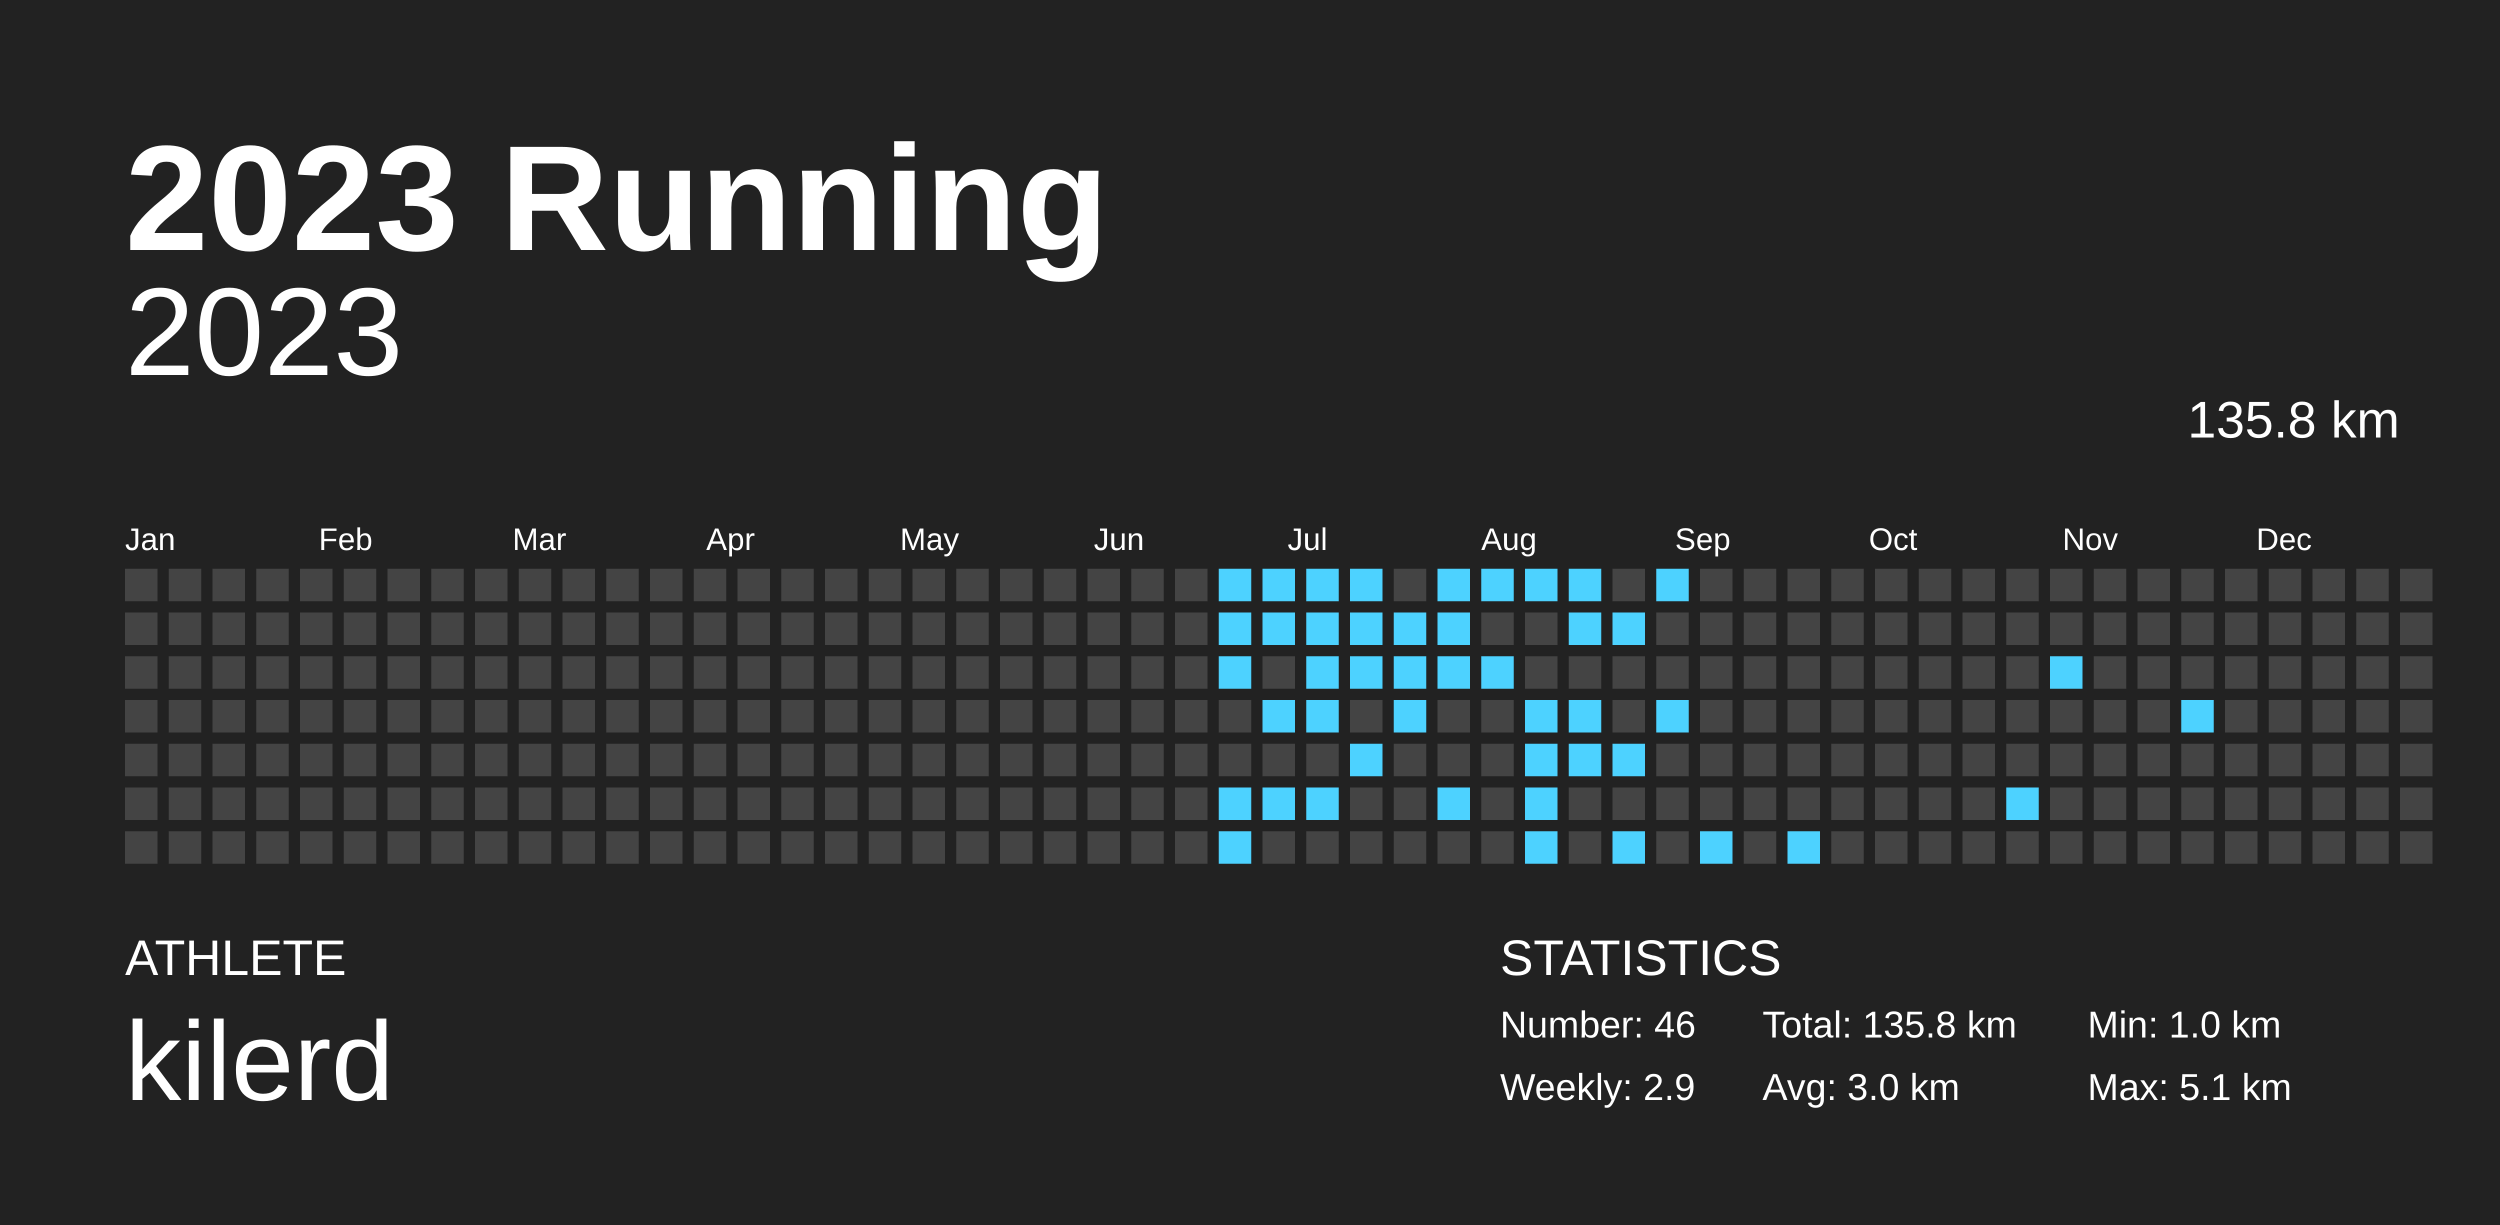
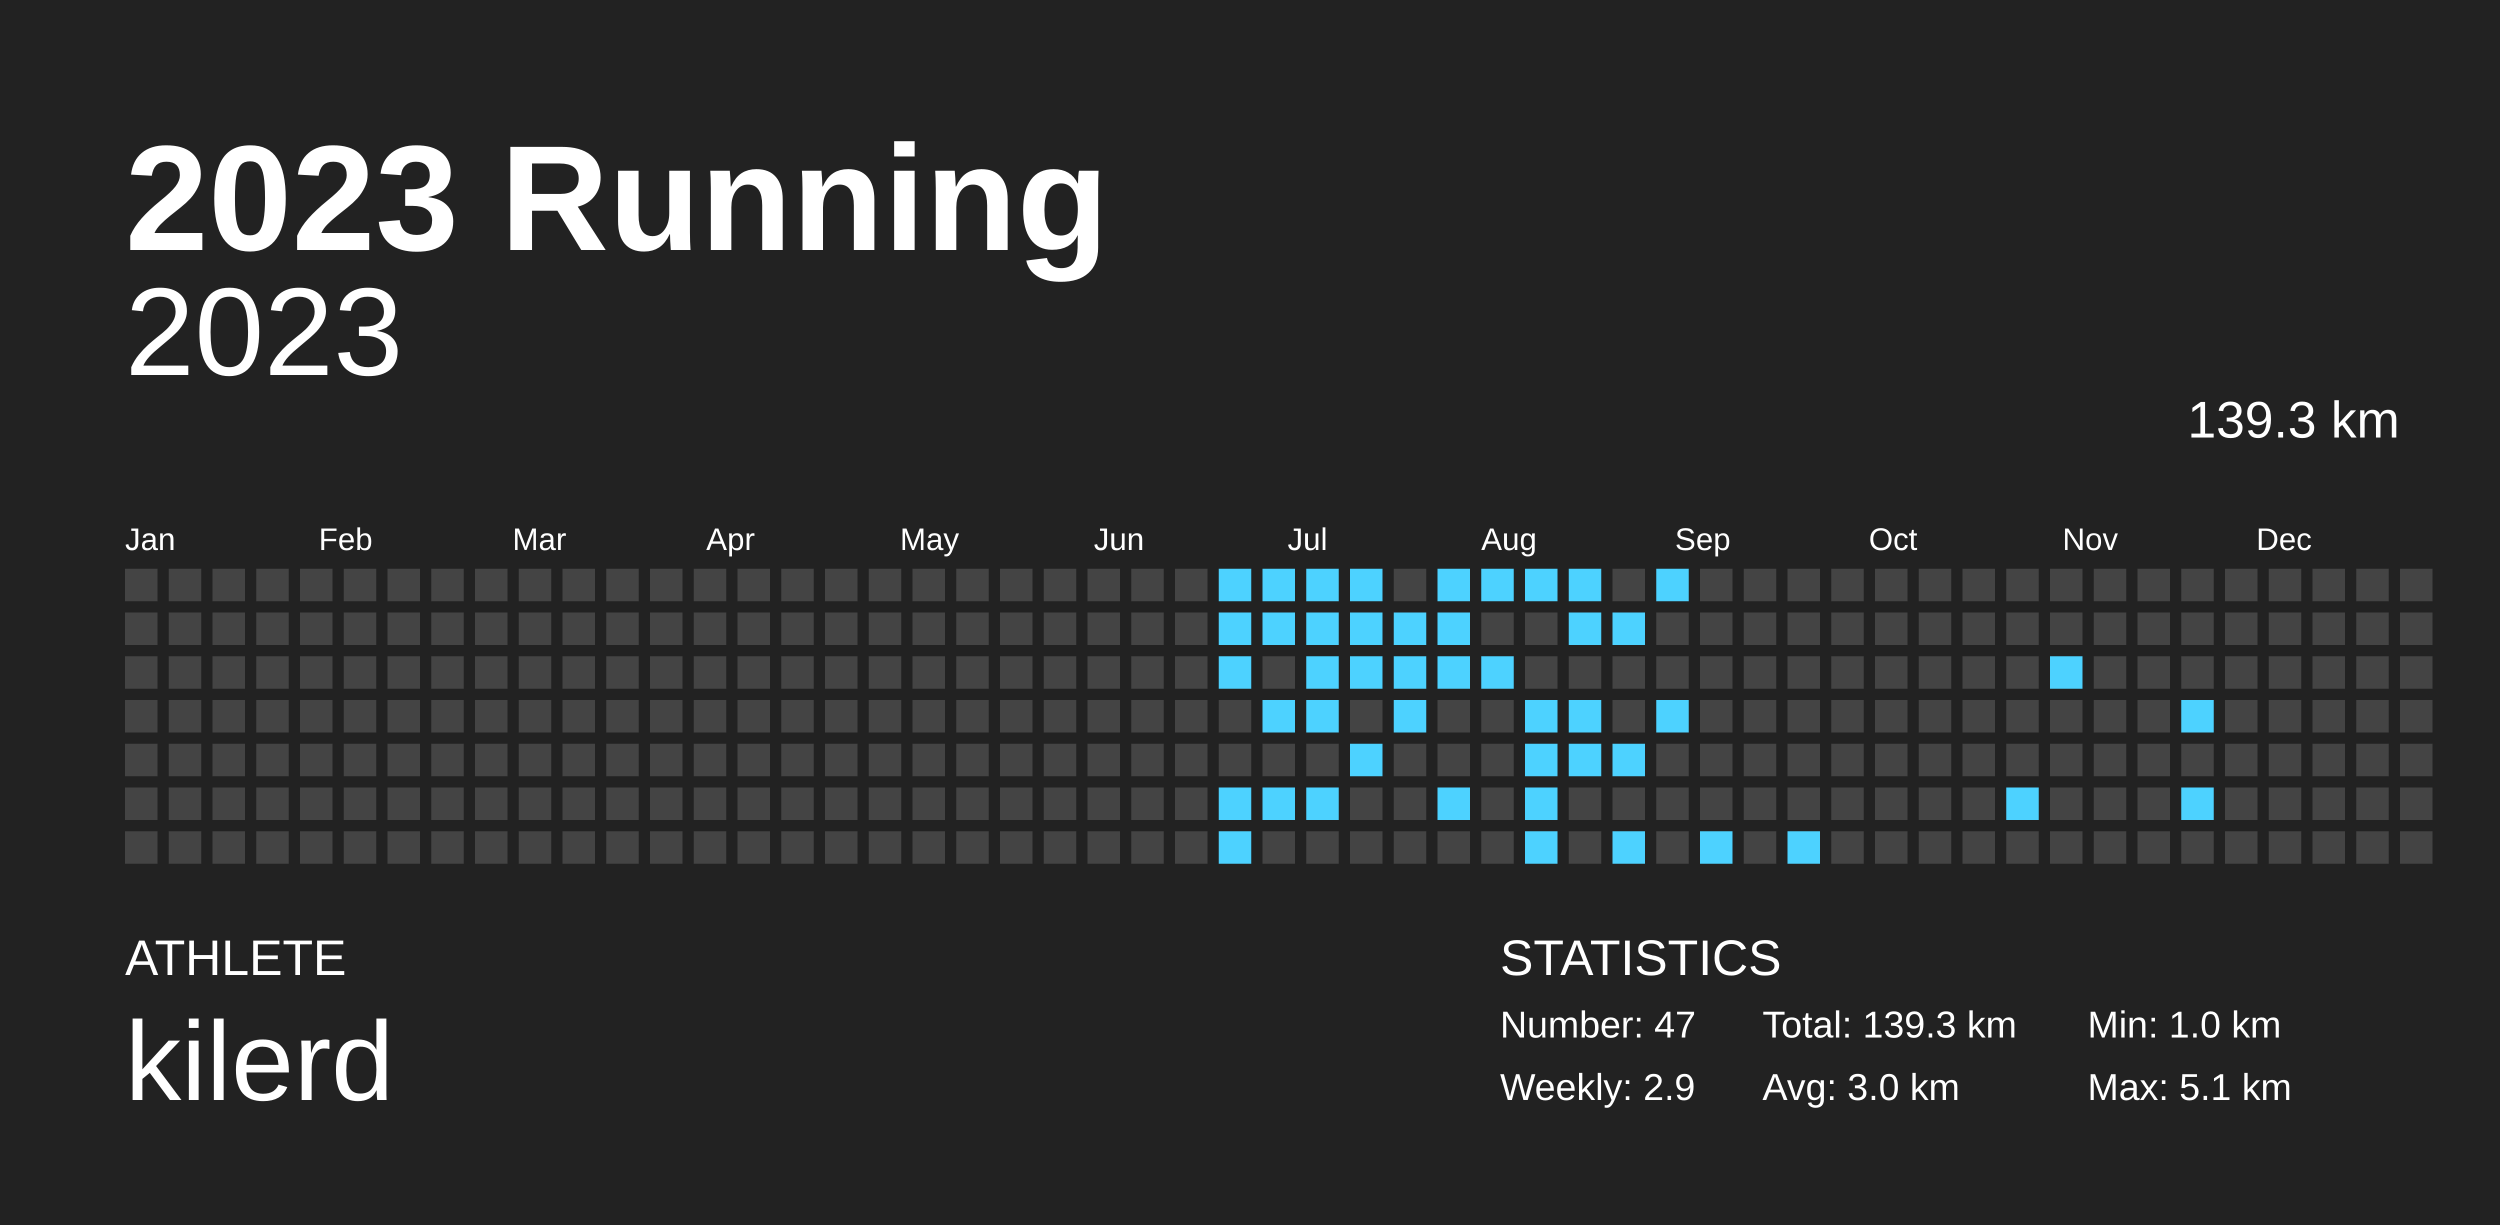
<svg xmlns="http://www.w3.org/2000/svg" baseProfile="full" height="98mm" version="1.1" viewBox="0,0,200,98" width="200mm">
  <defs />
  <rect fill="#222222" height="98" width="200" x="0" y="0" />
  <text fill="#FFFFFF" style="font-size:12px; font-family:Arial; font-weight:bold;" x="10" y="20">2023 Running</text>
  <text fill="#FFFFFF" style="font-size:4px; font-family:Arial" x="10" y="78">ATHLETE</text>
  <text fill="#FFFFFF" style="font-size:9px; font-family:Arial" x="10" y="88">kilerd</text>
  <text fill="#FFFFFF" style="font-size:4px; font-family:Arial" x="120" y="78">STATISTICS</text>
-   <text fill="#FFFFFF" style="font-size:3px; font-family:Arial" x="120" y="83">Number: 46</text>
+   <text fill="#FFFFFF" style="font-size:3px; font-family:Arial" x="120" y="83">Number: 47</text>
  <text fill="#FFFFFF" style="font-size:3px; font-family:Arial" x="120" y="88">Weekly: 2.9</text>
-   <text fill="#FFFFFF" style="font-size:3px; font-family:Arial" x="141" y="83">Total: 135.8 km</text>
+   <text fill="#FFFFFF" style="font-size:3px; font-family:Arial" x="141" y="83">Total: 139.3 km</text>
  <text fill="#FFFFFF" style="font-size:3px; font-family:Arial" x="141" y="88">Avg: 3.0 km</text>
  <text fill="#FFFFFF" style="font-size:3px; font-family:Arial" x="167" y="83">Min: 1.0 km</text>
  <text fill="#FFFFFF" style="font-size:3px; font-family:Arial" x="167" y="88">Max: 5.1 km</text>
  <text alignment-baseline="hanging" fill="#FFFFFF" style="font-size:10.0px; font-family:Arial;" x="10" y="30">2023</text>
-   <text alignment-baseline="hanging" fill="#FFFFFF" style="font-size:4.125px; font-family:Arial;" x="175" y="35">135.8 km</text>
+   <text alignment-baseline="hanging" fill="#FFFFFF" style="font-size:4.125px; font-family:Arial;" x="175" y="35">139.3 km</text>
  <text fill="#FFFFFF" style="font-size:2.5px; font-family:Arial" x="10.0" y="44">Jan</text>
  <text fill="#FFFFFF" style="font-size:2.5px; font-family:Arial" x="25.5" y="44">Feb</text>
  <text fill="#FFFFFF" style="font-size:2.5px; font-family:Arial" x="41.0" y="44">Mar</text>
  <text fill="#FFFFFF" style="font-size:2.5px; font-family:Arial" x="56.5" y="44">Apr</text>
  <text fill="#FFFFFF" style="font-size:2.5px; font-family:Arial" x="72.0" y="44">May</text>
  <text fill="#FFFFFF" style="font-size:2.5px; font-family:Arial" x="87.5" y="44">Jun</text>
  <text fill="#FFFFFF" style="font-size:2.5px; font-family:Arial" x="103.0" y="44">Jul</text>
  <text fill="#FFFFFF" style="font-size:2.5px; font-family:Arial" x="118.5" y="44">Aug</text>
  <text fill="#FFFFFF" style="font-size:2.5px; font-family:Arial" x="134.0" y="44">Sep</text>
  <text fill="#FFFFFF" style="font-size:2.5px; font-family:Arial" x="149.5" y="44">Oct</text>
  <text fill="#FFFFFF" style="font-size:2.5px; font-family:Arial" x="165.0" y="44">Nov</text>
  <text fill="#FFFFFF" style="font-size:2.5px; font-family:Arial" x="180.5" y="44">Dec</text>
  <rect fill="#444444" height="2.6" width="2.6" x="10.0" y="45.5" />
  <rect fill="#444444" height="2.6" width="2.6" x="10.0" y="49.0" />
  <rect fill="#444444" height="2.6" width="2.6" x="10.0" y="52.5" />
  <rect fill="#444444" height="2.6" width="2.6" x="10.0" y="56.0" />
  <rect fill="#444444" height="2.6" width="2.6" x="10.0" y="59.5" />
  <rect fill="#444444" height="2.6" width="2.6" x="10.0" y="63.0" />
  <rect fill="#444444" height="2.6" width="2.6" x="10.0" y="66.5" />
  <rect fill="#444444" height="2.6" width="2.6" x="13.5" y="45.5" />
  <rect fill="#444444" height="2.6" width="2.6" x="13.5" y="49.0" />
  <rect fill="#444444" height="2.6" width="2.6" x="13.5" y="52.5" />
  <rect fill="#444444" height="2.6" width="2.6" x="13.5" y="56.0" />
  <rect fill="#444444" height="2.6" width="2.6" x="13.5" y="59.5" />
  <rect fill="#444444" height="2.6" width="2.6" x="13.5" y="63.0" />
  <rect fill="#444444" height="2.6" width="2.6" x="13.5" y="66.5" />
  <rect fill="#444444" height="2.6" width="2.6" x="17.0" y="45.5" />
  <rect fill="#444444" height="2.6" width="2.6" x="17.0" y="49.0" />
  <rect fill="#444444" height="2.6" width="2.6" x="17.0" y="52.5" />
  <rect fill="#444444" height="2.6" width="2.6" x="17.0" y="56.0" />
  <rect fill="#444444" height="2.6" width="2.6" x="17.0" y="59.5" />
  <rect fill="#444444" height="2.6" width="2.6" x="17.0" y="63.0" />
  <rect fill="#444444" height="2.6" width="2.6" x="17.0" y="66.5" />
  <rect fill="#444444" height="2.6" width="2.6" x="20.5" y="45.5" />
  <rect fill="#444444" height="2.6" width="2.6" x="20.5" y="49.0" />
  <rect fill="#444444" height="2.6" width="2.6" x="20.5" y="52.5" />
  <rect fill="#444444" height="2.6" width="2.6" x="20.5" y="56.0" />
  <rect fill="#444444" height="2.6" width="2.6" x="20.5" y="59.5" />
  <rect fill="#444444" height="2.6" width="2.6" x="20.5" y="63.0" />
  <rect fill="#444444" height="2.6" width="2.6" x="20.5" y="66.5" />
  <rect fill="#444444" height="2.6" width="2.6" x="24.0" y="45.5" />
  <rect fill="#444444" height="2.6" width="2.6" x="24.0" y="49.0" />
  <rect fill="#444444" height="2.6" width="2.6" x="24.0" y="52.5" />
  <rect fill="#444444" height="2.6" width="2.6" x="24.0" y="56.0" />
  <rect fill="#444444" height="2.6" width="2.6" x="24.0" y="59.5" />
  <rect fill="#444444" height="2.6" width="2.6" x="24.0" y="63.0" />
  <rect fill="#444444" height="2.6" width="2.6" x="24.0" y="66.5" />
  <rect fill="#444444" height="2.6" width="2.6" x="27.5" y="45.5" />
  <rect fill="#444444" height="2.6" width="2.6" x="27.5" y="49.0" />
  <rect fill="#444444" height="2.6" width="2.6" x="27.5" y="52.5" />
  <rect fill="#444444" height="2.6" width="2.6" x="27.5" y="56.0" />
  <rect fill="#444444" height="2.6" width="2.6" x="27.5" y="59.5" />
  <rect fill="#444444" height="2.6" width="2.6" x="27.5" y="63.0" />
  <rect fill="#444444" height="2.6" width="2.6" x="27.5" y="66.5" />
  <rect fill="#444444" height="2.6" width="2.6" x="31.0" y="45.5" />
  <rect fill="#444444" height="2.6" width="2.6" x="31.0" y="49.0" />
  <rect fill="#444444" height="2.6" width="2.6" x="31.0" y="52.5" />
  <rect fill="#444444" height="2.6" width="2.6" x="31.0" y="56.0" />
  <rect fill="#444444" height="2.6" width="2.6" x="31.0" y="59.5" />
  <rect fill="#444444" height="2.6" width="2.6" x="31.0" y="63.0" />
  <rect fill="#444444" height="2.6" width="2.6" x="31.0" y="66.5" />
  <rect fill="#444444" height="2.6" width="2.6" x="34.5" y="45.5" />
  <rect fill="#444444" height="2.6" width="2.6" x="34.5" y="49.0" />
  <rect fill="#444444" height="2.6" width="2.6" x="34.5" y="52.5" />
  <rect fill="#444444" height="2.6" width="2.6" x="34.5" y="56.0" />
  <rect fill="#444444" height="2.6" width="2.6" x="34.5" y="59.5" />
  <rect fill="#444444" height="2.6" width="2.6" x="34.5" y="63.0" />
  <rect fill="#444444" height="2.6" width="2.6" x="34.5" y="66.5" />
  <rect fill="#444444" height="2.6" width="2.6" x="38.0" y="45.5" />
  <rect fill="#444444" height="2.6" width="2.6" x="38.0" y="49.0" />
  <rect fill="#444444" height="2.6" width="2.6" x="38.0" y="52.5" />
  <rect fill="#444444" height="2.6" width="2.6" x="38.0" y="56.0" />
  <rect fill="#444444" height="2.6" width="2.6" x="38.0" y="59.5" />
  <rect fill="#444444" height="2.6" width="2.6" x="38.0" y="63.0" />
  <rect fill="#444444" height="2.6" width="2.6" x="38.0" y="66.5" />
  <rect fill="#444444" height="2.6" width="2.6" x="41.5" y="45.5" />
  <rect fill="#444444" height="2.6" width="2.6" x="41.5" y="49.0" />
  <rect fill="#444444" height="2.6" width="2.6" x="41.5" y="52.5" />
  <rect fill="#444444" height="2.6" width="2.6" x="41.5" y="56.0" />
  <rect fill="#444444" height="2.6" width="2.6" x="41.5" y="59.5" />
  <rect fill="#444444" height="2.6" width="2.6" x="41.5" y="63.0" />
  <rect fill="#444444" height="2.6" width="2.6" x="41.5" y="66.5" />
  <rect fill="#444444" height="2.6" width="2.6" x="45.0" y="45.5" />
  <rect fill="#444444" height="2.6" width="2.6" x="45.0" y="49.0" />
  <rect fill="#444444" height="2.6" width="2.6" x="45.0" y="52.5" />
  <rect fill="#444444" height="2.6" width="2.6" x="45.0" y="56.0" />
  <rect fill="#444444" height="2.6" width="2.6" x="45.0" y="59.5" />
  <rect fill="#444444" height="2.6" width="2.6" x="45.0" y="63.0" />
  <rect fill="#444444" height="2.6" width="2.6" x="45.0" y="66.5" />
  <rect fill="#444444" height="2.6" width="2.6" x="48.5" y="45.5" />
  <rect fill="#444444" height="2.6" width="2.6" x="48.5" y="49.0" />
  <rect fill="#444444" height="2.6" width="2.6" x="48.5" y="52.5" />
  <rect fill="#444444" height="2.6" width="2.6" x="48.5" y="56.0" />
  <rect fill="#444444" height="2.6" width="2.6" x="48.5" y="59.5" />
  <rect fill="#444444" height="2.6" width="2.6" x="48.5" y="63.0" />
  <rect fill="#444444" height="2.6" width="2.6" x="48.5" y="66.5" />
  <rect fill="#444444" height="2.6" width="2.6" x="52.0" y="45.5" />
  <rect fill="#444444" height="2.6" width="2.6" x="52.0" y="49.0" />
  <rect fill="#444444" height="2.6" width="2.6" x="52.0" y="52.5" />
  <rect fill="#444444" height="2.6" width="2.6" x="52.0" y="56.0" />
  <rect fill="#444444" height="2.6" width="2.6" x="52.0" y="59.5" />
  <rect fill="#444444" height="2.6" width="2.6" x="52.0" y="63.0" />
  <rect fill="#444444" height="2.6" width="2.6" x="52.0" y="66.5" />
  <rect fill="#444444" height="2.6" width="2.6" x="55.5" y="45.5" />
  <rect fill="#444444" height="2.6" width="2.6" x="55.5" y="49.0" />
  <rect fill="#444444" height="2.6" width="2.6" x="55.5" y="52.5" />
  <rect fill="#444444" height="2.6" width="2.6" x="55.5" y="56.0" />
  <rect fill="#444444" height="2.6" width="2.6" x="55.5" y="59.5" />
  <rect fill="#444444" height="2.6" width="2.6" x="55.5" y="63.0" />
  <rect fill="#444444" height="2.6" width="2.6" x="55.5" y="66.5" />
  <rect fill="#444444" height="2.6" width="2.6" x="59.0" y="45.5" />
  <rect fill="#444444" height="2.6" width="2.6" x="59.0" y="49.0" />
  <rect fill="#444444" height="2.6" width="2.6" x="59.0" y="52.5" />
  <rect fill="#444444" height="2.6" width="2.6" x="59.0" y="56.0" />
  <rect fill="#444444" height="2.6" width="2.6" x="59.0" y="59.5" />
  <rect fill="#444444" height="2.6" width="2.6" x="59.0" y="63.0" />
  <rect fill="#444444" height="2.6" width="2.6" x="59.0" y="66.5" />
  <rect fill="#444444" height="2.6" width="2.6" x="62.5" y="45.5" />
  <rect fill="#444444" height="2.6" width="2.6" x="62.5" y="49.0" />
  <rect fill="#444444" height="2.6" width="2.6" x="62.5" y="52.5" />
  <rect fill="#444444" height="2.6" width="2.6" x="62.5" y="56.0" />
  <rect fill="#444444" height="2.6" width="2.6" x="62.5" y="59.5" />
  <rect fill="#444444" height="2.6" width="2.6" x="62.5" y="63.0" />
  <rect fill="#444444" height="2.6" width="2.6" x="62.5" y="66.5" />
  <rect fill="#444444" height="2.6" width="2.6" x="66.0" y="45.5" />
  <rect fill="#444444" height="2.6" width="2.6" x="66.0" y="49.0" />
  <rect fill="#444444" height="2.6" width="2.6" x="66.0" y="52.5" />
  <rect fill="#444444" height="2.6" width="2.6" x="66.0" y="56.0" />
  <rect fill="#444444" height="2.6" width="2.6" x="66.0" y="59.5" />
  <rect fill="#444444" height="2.6" width="2.6" x="66.0" y="63.0" />
  <rect fill="#444444" height="2.6" width="2.6" x="66.0" y="66.5" />
  <rect fill="#444444" height="2.6" width="2.6" x="69.5" y="45.5" />
  <rect fill="#444444" height="2.6" width="2.6" x="69.5" y="49.0" />
  <rect fill="#444444" height="2.6" width="2.6" x="69.5" y="52.5" />
  <rect fill="#444444" height="2.6" width="2.6" x="69.5" y="56.0" />
  <rect fill="#444444" height="2.6" width="2.6" x="69.5" y="59.5" />
  <rect fill="#444444" height="2.6" width="2.6" x="69.5" y="63.0" />
  <rect fill="#444444" height="2.6" width="2.6" x="69.5" y="66.5" />
  <rect fill="#444444" height="2.6" width="2.6" x="73.0" y="45.5" />
  <rect fill="#444444" height="2.6" width="2.6" x="73.0" y="49.0" />
  <rect fill="#444444" height="2.6" width="2.6" x="73.0" y="52.5" />
  <rect fill="#444444" height="2.6" width="2.6" x="73.0" y="56.0" />
  <rect fill="#444444" height="2.6" width="2.6" x="73.0" y="59.5" />
  <rect fill="#444444" height="2.6" width="2.6" x="73.0" y="63.0" />
  <rect fill="#444444" height="2.6" width="2.6" x="73.0" y="66.5" />
  <rect fill="#444444" height="2.6" width="2.6" x="76.5" y="45.5" />
  <rect fill="#444444" height="2.6" width="2.6" x="76.5" y="49.0" />
  <rect fill="#444444" height="2.6" width="2.6" x="76.5" y="52.5" />
  <rect fill="#444444" height="2.6" width="2.6" x="76.5" y="56.0" />
  <rect fill="#444444" height="2.6" width="2.6" x="76.5" y="59.5" />
  <rect fill="#444444" height="2.6" width="2.6" x="76.5" y="63.0" />
  <rect fill="#444444" height="2.6" width="2.6" x="76.5" y="66.5" />
  <rect fill="#444444" height="2.6" width="2.6" x="80.0" y="45.5" />
  <rect fill="#444444" height="2.6" width="2.6" x="80.0" y="49.0" />
  <rect fill="#444444" height="2.6" width="2.6" x="80.0" y="52.5" />
  <rect fill="#444444" height="2.6" width="2.6" x="80.0" y="56.0" />
  <rect fill="#444444" height="2.6" width="2.6" x="80.0" y="59.5" />
  <rect fill="#444444" height="2.6" width="2.6" x="80.0" y="63.0" />
  <rect fill="#444444" height="2.6" width="2.6" x="80.0" y="66.5" />
  <rect fill="#444444" height="2.6" width="2.6" x="83.5" y="45.5" />
  <rect fill="#444444" height="2.6" width="2.6" x="83.5" y="49.0" />
  <rect fill="#444444" height="2.6" width="2.6" x="83.5" y="52.5" />
  <rect fill="#444444" height="2.6" width="2.6" x="83.5" y="56.0" />
  <rect fill="#444444" height="2.6" width="2.6" x="83.5" y="59.5" />
  <rect fill="#444444" height="2.6" width="2.6" x="83.5" y="63.0" />
  <rect fill="#444444" height="2.6" width="2.6" x="83.5" y="66.5" />
  <rect fill="#444444" height="2.6" width="2.6" x="87.0" y="45.5" />
  <rect fill="#444444" height="2.6" width="2.6" x="87.0" y="49.0" />
  <rect fill="#444444" height="2.6" width="2.6" x="87.0" y="52.5" />
  <rect fill="#444444" height="2.6" width="2.6" x="87.0" y="56.0" />
  <rect fill="#444444" height="2.6" width="2.6" x="87.0" y="59.5" />
  <rect fill="#444444" height="2.6" width="2.6" x="87.0" y="63.0" />
  <rect fill="#444444" height="2.6" width="2.6" x="87.0" y="66.5" />
  <rect fill="#444444" height="2.6" width="2.6" x="90.5" y="45.5" />
  <rect fill="#444444" height="2.6" width="2.6" x="90.5" y="49.0" />
  <rect fill="#444444" height="2.6" width="2.6" x="90.5" y="52.5" />
  <rect fill="#444444" height="2.6" width="2.6" x="90.5" y="56.0" />
  <rect fill="#444444" height="2.6" width="2.6" x="90.5" y="59.5" />
  <rect fill="#444444" height="2.6" width="2.6" x="90.5" y="63.0" />
  <rect fill="#444444" height="2.6" width="2.6" x="90.5" y="66.5" />
  <rect fill="#444444" height="2.6" width="2.6" x="94.0" y="45.5" />
  <rect fill="#444444" height="2.6" width="2.6" x="94.0" y="49.0" />
  <rect fill="#444444" height="2.6" width="2.6" x="94.0" y="52.5" />
  <rect fill="#444444" height="2.6" width="2.6" x="94.0" y="56.0" />
  <rect fill="#444444" height="2.6" width="2.6" x="94.0" y="59.5" />
  <rect fill="#444444" height="2.6" width="2.6" x="94.0" y="63.0" />
  <rect fill="#444444" height="2.6" width="2.6" x="94.0" y="66.5" />
  <rect fill="#4dd2ff" height="2.6" width="2.6" x="97.5" y="45.5" />
  <rect fill="#4dd2ff" height="2.6" width="2.6" x="97.5" y="49.0" />
  <rect fill="#4dd2ff" height="2.6" width="2.6" x="97.5" y="52.5" />
  <rect fill="#444444" height="2.6" width="2.6" x="97.5" y="56.0" />
  <rect fill="#444444" height="2.6" width="2.6" x="97.5" y="59.5" />
  <rect fill="#4dd2ff" height="2.6" width="2.6" x="97.5" y="63.0" />
  <rect fill="#4dd2ff" height="2.6" width="2.6" x="97.5" y="66.5" />
  <rect fill="#4dd2ff" height="2.6" width="2.6" x="101.0" y="45.5" />
  <rect fill="#4dd2ff" height="2.6" width="2.6" x="101.0" y="49.0" />
  <rect fill="#444444" height="2.6" width="2.6" x="101.0" y="52.5" />
  <rect fill="#4dd2ff" height="2.6" width="2.6" x="101.0" y="56.0" />
  <rect fill="#444444" height="2.6" width="2.6" x="101.0" y="59.5" />
  <rect fill="#4dd2ff" height="2.6" width="2.6" x="101.0" y="63.0" />
  <rect fill="#444444" height="2.6" width="2.6" x="101.0" y="66.5" />
  <rect fill="#4dd2ff" height="2.6" width="2.6" x="104.5" y="45.5" />
  <rect fill="#4dd2ff" height="2.6" width="2.6" x="104.5" y="49.0" />
  <rect fill="#4dd2ff" height="2.6" width="2.6" x="104.5" y="52.5" />
  <rect fill="#4dd2ff" height="2.6" width="2.6" x="104.5" y="56.0" />
  <rect fill="#444444" height="2.6" width="2.6" x="104.5" y="59.5" />
  <rect fill="#4dd2ff" height="2.6" width="2.6" x="104.5" y="63.0" />
  <rect fill="#444444" height="2.6" width="2.6" x="104.5" y="66.5" />
  <rect fill="#4dd2ff" height="2.6" width="2.6" x="108.0" y="45.5" />
  <rect fill="#4dd2ff" height="2.6" width="2.6" x="108.0" y="49.0" />
  <rect fill="#4dd2ff" height="2.6" width="2.6" x="108.0" y="52.5" />
  <rect fill="#444444" height="2.6" width="2.6" x="108.0" y="56.0" />
  <rect fill="#4dd2ff" height="2.6" width="2.6" x="108.0" y="59.5" />
  <rect fill="#444444" height="2.6" width="2.6" x="108.0" y="63.0" />
  <rect fill="#444444" height="2.6" width="2.6" x="108.0" y="66.5" />
  <rect fill="#444444" height="2.6" width="2.6" x="111.5" y="45.5" />
  <rect fill="#4dd2ff" height="2.6" width="2.6" x="111.5" y="49.0" />
  <rect fill="#4dd2ff" height="2.6" width="2.6" x="111.5" y="52.5" />
  <rect fill="#4dd2ff" height="2.6" width="2.6" x="111.5" y="56.0" />
  <rect fill="#444444" height="2.6" width="2.6" x="111.5" y="59.5" />
  <rect fill="#444444" height="2.6" width="2.6" x="111.5" y="63.0" />
  <rect fill="#444444" height="2.6" width="2.6" x="111.5" y="66.5" />
  <rect fill="#4dd2ff" height="2.6" width="2.6" x="115.0" y="45.5" />
  <rect fill="#4dd2ff" height="2.6" width="2.6" x="115.0" y="49.0" />
  <rect fill="#4dd2ff" height="2.6" width="2.6" x="115.0" y="52.5" />
  <rect fill="#444444" height="2.6" width="2.6" x="115.0" y="56.0" />
  <rect fill="#444444" height="2.6" width="2.6" x="115.0" y="59.5" />
  <rect fill="#4dd2ff" height="2.6" width="2.6" x="115.0" y="63.0" />
  <rect fill="#444444" height="2.6" width="2.6" x="115.0" y="66.5" />
  <rect fill="#4dd2ff" height="2.6" width="2.6" x="118.5" y="45.5" />
  <rect fill="#444444" height="2.6" width="2.6" x="118.5" y="49.0" />
  <rect fill="#4dd2ff" height="2.6" width="2.6" x="118.5" y="52.5" />
  <rect fill="#444444" height="2.6" width="2.6" x="118.5" y="56.0" />
  <rect fill="#444444" height="2.6" width="2.6" x="118.5" y="59.5" />
  <rect fill="#444444" height="2.6" width="2.6" x="118.5" y="63.0" />
  <rect fill="#444444" height="2.6" width="2.6" x="118.5" y="66.5" />
  <rect fill="#4dd2ff" height="2.6" width="2.6" x="122.0" y="45.5" />
  <rect fill="#444444" height="2.6" width="2.6" x="122.0" y="49.0" />
  <rect fill="#444444" height="2.6" width="2.6" x="122.0" y="52.5" />
  <rect fill="#4dd2ff" height="2.6" width="2.6" x="122.0" y="56.0" />
  <rect fill="#4dd2ff" height="2.6" width="2.6" x="122.0" y="59.5" />
  <rect fill="#4dd2ff" height="2.6" width="2.6" x="122.0" y="63.0" />
  <rect fill="#4dd2ff" height="2.6" width="2.6" x="122.0" y="66.5" />
  <rect fill="#4dd2ff" height="2.6" width="2.6" x="125.5" y="45.5" />
  <rect fill="#4dd2ff" height="2.6" width="2.6" x="125.5" y="49.0" />
  <rect fill="#444444" height="2.6" width="2.6" x="125.5" y="52.5" />
  <rect fill="#4dd2ff" height="2.6" width="2.6" x="125.5" y="56.0" />
  <rect fill="#4dd2ff" height="2.6" width="2.6" x="125.5" y="59.5" />
  <rect fill="#444444" height="2.6" width="2.6" x="125.5" y="63.0" />
  <rect fill="#444444" height="2.6" width="2.6" x="125.5" y="66.5" />
  <rect fill="#444444" height="2.6" width="2.6" x="129.0" y="45.5" />
  <rect fill="#4dd2ff" height="2.6" width="2.6" x="129.0" y="49.0" />
  <rect fill="#444444" height="2.6" width="2.6" x="129.0" y="52.5" />
  <rect fill="#444444" height="2.6" width="2.6" x="129.0" y="56.0" />
  <rect fill="#4dd2ff" height="2.6" width="2.6" x="129.0" y="59.5" />
  <rect fill="#444444" height="2.6" width="2.6" x="129.0" y="63.0" />
  <rect fill="#4dd2ff" height="2.6" width="2.6" x="129.0" y="66.5" />
  <rect fill="#4dd2ff" height="2.6" width="2.6" x="132.5" y="45.5" />
  <rect fill="#444444" height="2.6" width="2.6" x="132.5" y="49.0" />
  <rect fill="#444444" height="2.6" width="2.6" x="132.5" y="52.5" />
  <rect fill="#4dd2ff" height="2.6" width="2.6" x="132.5" y="56.0" />
  <rect fill="#444444" height="2.6" width="2.6" x="132.5" y="59.5" />
  <rect fill="#444444" height="2.6" width="2.6" x="132.5" y="63.0" />
  <rect fill="#444444" height="2.6" width="2.6" x="132.5" y="66.5" />
  <rect fill="#444444" height="2.6" width="2.6" x="136.0" y="45.5" />
  <rect fill="#444444" height="2.6" width="2.6" x="136.0" y="49.0" />
  <rect fill="#444444" height="2.6" width="2.6" x="136.0" y="52.5" />
  <rect fill="#444444" height="2.6" width="2.6" x="136.0" y="56.0" />
  <rect fill="#444444" height="2.6" width="2.6" x="136.0" y="59.5" />
  <rect fill="#444444" height="2.6" width="2.6" x="136.0" y="63.0" />
  <rect fill="#4dd2ff" height="2.6" width="2.6" x="136.0" y="66.5" />
  <rect fill="#444444" height="2.6" width="2.6" x="139.5" y="45.5" />
  <rect fill="#444444" height="2.6" width="2.6" x="139.5" y="49.0" />
  <rect fill="#444444" height="2.6" width="2.6" x="139.5" y="52.5" />
  <rect fill="#444444" height="2.6" width="2.6" x="139.5" y="56.0" />
  <rect fill="#444444" height="2.6" width="2.6" x="139.5" y="59.5" />
  <rect fill="#444444" height="2.6" width="2.6" x="139.5" y="63.0" />
  <rect fill="#444444" height="2.6" width="2.6" x="139.5" y="66.5" />
  <rect fill="#444444" height="2.6" width="2.6" x="143.0" y="45.5" />
  <rect fill="#444444" height="2.6" width="2.6" x="143.0" y="49.0" />
  <rect fill="#444444" height="2.6" width="2.6" x="143.0" y="52.5" />
  <rect fill="#444444" height="2.6" width="2.6" x="143.0" y="56.0" />
  <rect fill="#444444" height="2.6" width="2.6" x="143.0" y="59.5" />
  <rect fill="#444444" height="2.6" width="2.6" x="143.0" y="63.0" />
  <rect fill="#4dd2ff" height="2.6" width="2.6" x="143.0" y="66.5" />
  <rect fill="#444444" height="2.6" width="2.6" x="146.5" y="45.5" />
  <rect fill="#444444" height="2.6" width="2.6" x="146.5" y="49.0" />
  <rect fill="#444444" height="2.6" width="2.6" x="146.5" y="52.5" />
  <rect fill="#444444" height="2.6" width="2.6" x="146.5" y="56.0" />
  <rect fill="#444444" height="2.6" width="2.6" x="146.5" y="59.5" />
  <rect fill="#444444" height="2.6" width="2.6" x="146.5" y="63.0" />
  <rect fill="#444444" height="2.6" width="2.6" x="146.5" y="66.5" />
  <rect fill="#444444" height="2.6" width="2.6" x="150.0" y="45.5" />
  <rect fill="#444444" height="2.6" width="2.6" x="150.0" y="49.0" />
  <rect fill="#444444" height="2.6" width="2.6" x="150.0" y="52.5" />
  <rect fill="#444444" height="2.6" width="2.6" x="150.0" y="56.0" />
  <rect fill="#444444" height="2.6" width="2.6" x="150.0" y="59.5" />
  <rect fill="#444444" height="2.6" width="2.6" x="150.0" y="63.0" />
  <rect fill="#444444" height="2.6" width="2.6" x="150.0" y="66.5" />
  <rect fill="#444444" height="2.6" width="2.6" x="153.5" y="45.5" />
  <rect fill="#444444" height="2.6" width="2.6" x="153.5" y="49.0" />
  <rect fill="#444444" height="2.6" width="2.6" x="153.5" y="52.5" />
  <rect fill="#444444" height="2.6" width="2.6" x="153.5" y="56.0" />
  <rect fill="#444444" height="2.6" width="2.6" x="153.5" y="59.5" />
  <rect fill="#444444" height="2.6" width="2.6" x="153.5" y="63.0" />
  <rect fill="#444444" height="2.6" width="2.6" x="153.5" y="66.5" />
  <rect fill="#444444" height="2.6" width="2.6" x="157.0" y="45.5" />
  <rect fill="#444444" height="2.6" width="2.6" x="157.0" y="49.0" />
  <rect fill="#444444" height="2.6" width="2.6" x="157.0" y="52.5" />
  <rect fill="#444444" height="2.6" width="2.6" x="157.0" y="56.0" />
  <rect fill="#444444" height="2.6" width="2.6" x="157.0" y="59.5" />
  <rect fill="#444444" height="2.6" width="2.6" x="157.0" y="63.0" />
  <rect fill="#444444" height="2.6" width="2.6" x="157.0" y="66.5" />
  <rect fill="#444444" height="2.6" width="2.6" x="160.5" y="45.5" />
  <rect fill="#444444" height="2.6" width="2.6" x="160.5" y="49.0" />
  <rect fill="#444444" height="2.6" width="2.6" x="160.5" y="52.5" />
  <rect fill="#444444" height="2.6" width="2.6" x="160.5" y="56.0" />
  <rect fill="#444444" height="2.6" width="2.6" x="160.5" y="59.5" />
  <rect fill="#4dd2ff" height="2.6" width="2.6" x="160.5" y="63.0" />
  <rect fill="#444444" height="2.6" width="2.6" x="160.5" y="66.5" />
  <rect fill="#444444" height="2.6" width="2.6" x="164.0" y="45.5" />
  <rect fill="#444444" height="2.6" width="2.6" x="164.0" y="49.0" />
  <rect fill="#4dd2ff" height="2.6" width="2.6" x="164.0" y="52.5" />
  <rect fill="#444444" height="2.6" width="2.6" x="164.0" y="56.0" />
  <rect fill="#444444" height="2.6" width="2.6" x="164.0" y="59.5" />
  <rect fill="#444444" height="2.6" width="2.6" x="164.0" y="63.0" />
  <rect fill="#444444" height="2.6" width="2.6" x="164.0" y="66.5" />
  <rect fill="#444444" height="2.6" width="2.6" x="167.5" y="45.5" />
  <rect fill="#444444" height="2.6" width="2.6" x="167.5" y="49.0" />
  <rect fill="#444444" height="2.6" width="2.6" x="167.5" y="52.5" />
  <rect fill="#444444" height="2.6" width="2.6" x="167.5" y="56.0" />
  <rect fill="#444444" height="2.6" width="2.6" x="167.5" y="59.5" />
  <rect fill="#444444" height="2.6" width="2.6" x="167.5" y="63.0" />
  <rect fill="#444444" height="2.6" width="2.6" x="167.5" y="66.5" />
  <rect fill="#444444" height="2.6" width="2.6" x="171.0" y="45.5" />
  <rect fill="#444444" height="2.6" width="2.6" x="171.0" y="49.0" />
  <rect fill="#444444" height="2.6" width="2.6" x="171.0" y="52.5" />
  <rect fill="#444444" height="2.6" width="2.6" x="171.0" y="56.0" />
  <rect fill="#444444" height="2.6" width="2.6" x="171.0" y="59.5" />
  <rect fill="#444444" height="2.6" width="2.6" x="171.0" y="63.0" />
  <rect fill="#444444" height="2.6" width="2.6" x="171.0" y="66.5" />
  <rect fill="#444444" height="2.6" width="2.6" x="174.5" y="45.5" />
  <rect fill="#444444" height="2.6" width="2.6" x="174.5" y="49.0" />
  <rect fill="#444444" height="2.6" width="2.6" x="174.5" y="52.5" />
  <rect fill="#4dd2ff" height="2.6" width="2.6" x="174.5" y="56.0" />
  <rect fill="#444444" height="2.6" width="2.6" x="174.5" y="59.5" />
-   <rect fill="#444444" height="2.6" width="2.6" x="174.5" y="63.0" />
+   <rect fill="#4dd2ff" height="2.6" width="2.6" x="174.5" y="63.0" />
  <rect fill="#444444" height="2.6" width="2.6" x="174.5" y="66.5" />
  <rect fill="#444444" height="2.6" width="2.6" x="178.0" y="45.5" />
  <rect fill="#444444" height="2.6" width="2.6" x="178.0" y="49.0" />
  <rect fill="#444444" height="2.6" width="2.6" x="178.0" y="52.5" />
  <rect fill="#444444" height="2.6" width="2.6" x="178.0" y="56.0" />
  <rect fill="#444444" height="2.6" width="2.6" x="178.0" y="59.5" />
  <rect fill="#444444" height="2.6" width="2.6" x="178.0" y="63.0" />
  <rect fill="#444444" height="2.6" width="2.6" x="178.0" y="66.5" />
  <rect fill="#444444" height="2.6" width="2.6" x="181.5" y="45.5" />
  <rect fill="#444444" height="2.6" width="2.6" x="181.5" y="49.0" />
  <rect fill="#444444" height="2.6" width="2.6" x="181.5" y="52.5" />
  <rect fill="#444444" height="2.6" width="2.6" x="181.5" y="56.0" />
  <rect fill="#444444" height="2.6" width="2.6" x="181.5" y="59.5" />
  <rect fill="#444444" height="2.6" width="2.6" x="181.5" y="63.0" />
  <rect fill="#444444" height="2.6" width="2.6" x="181.5" y="66.5" />
  <rect fill="#444444" height="2.6" width="2.6" x="185.0" y="45.5" />
  <rect fill="#444444" height="2.6" width="2.6" x="185.0" y="49.0" />
  <rect fill="#444444" height="2.6" width="2.6" x="185.0" y="52.5" />
  <rect fill="#444444" height="2.6" width="2.6" x="185.0" y="56.0" />
  <rect fill="#444444" height="2.6" width="2.6" x="185.0" y="59.5" />
  <rect fill="#444444" height="2.6" width="2.6" x="185.0" y="63.0" />
  <rect fill="#444444" height="2.6" width="2.6" x="185.0" y="66.5" />
  <rect fill="#444444" height="2.6" width="2.6" x="188.5" y="45.5" />
  <rect fill="#444444" height="2.6" width="2.6" x="188.5" y="49.0" />
  <rect fill="#444444" height="2.6" width="2.6" x="188.5" y="52.5" />
  <rect fill="#444444" height="2.6" width="2.6" x="188.5" y="56.0" />
  <rect fill="#444444" height="2.6" width="2.6" x="188.5" y="59.5" />
  <rect fill="#444444" height="2.6" width="2.6" x="188.5" y="63.0" />
  <rect fill="#444444" height="2.6" width="2.6" x="188.5" y="66.5" />
  <rect fill="#444444" height="2.6" width="2.6" x="192.0" y="45.5" />
  <rect fill="#444444" height="2.6" width="2.6" x="192.0" y="49.0" />
  <rect fill="#444444" height="2.6" width="2.6" x="192.0" y="52.5" />
  <rect fill="#444444" height="2.6" width="2.6" x="192.0" y="56.0" />
  <rect fill="#444444" height="2.6" width="2.6" x="192.0" y="59.5" />
  <rect fill="#444444" height="2.6" width="2.6" x="192.0" y="63.0" />
  <rect fill="#444444" height="2.6" width="2.6" x="192.0" y="66.5" />
</svg>
